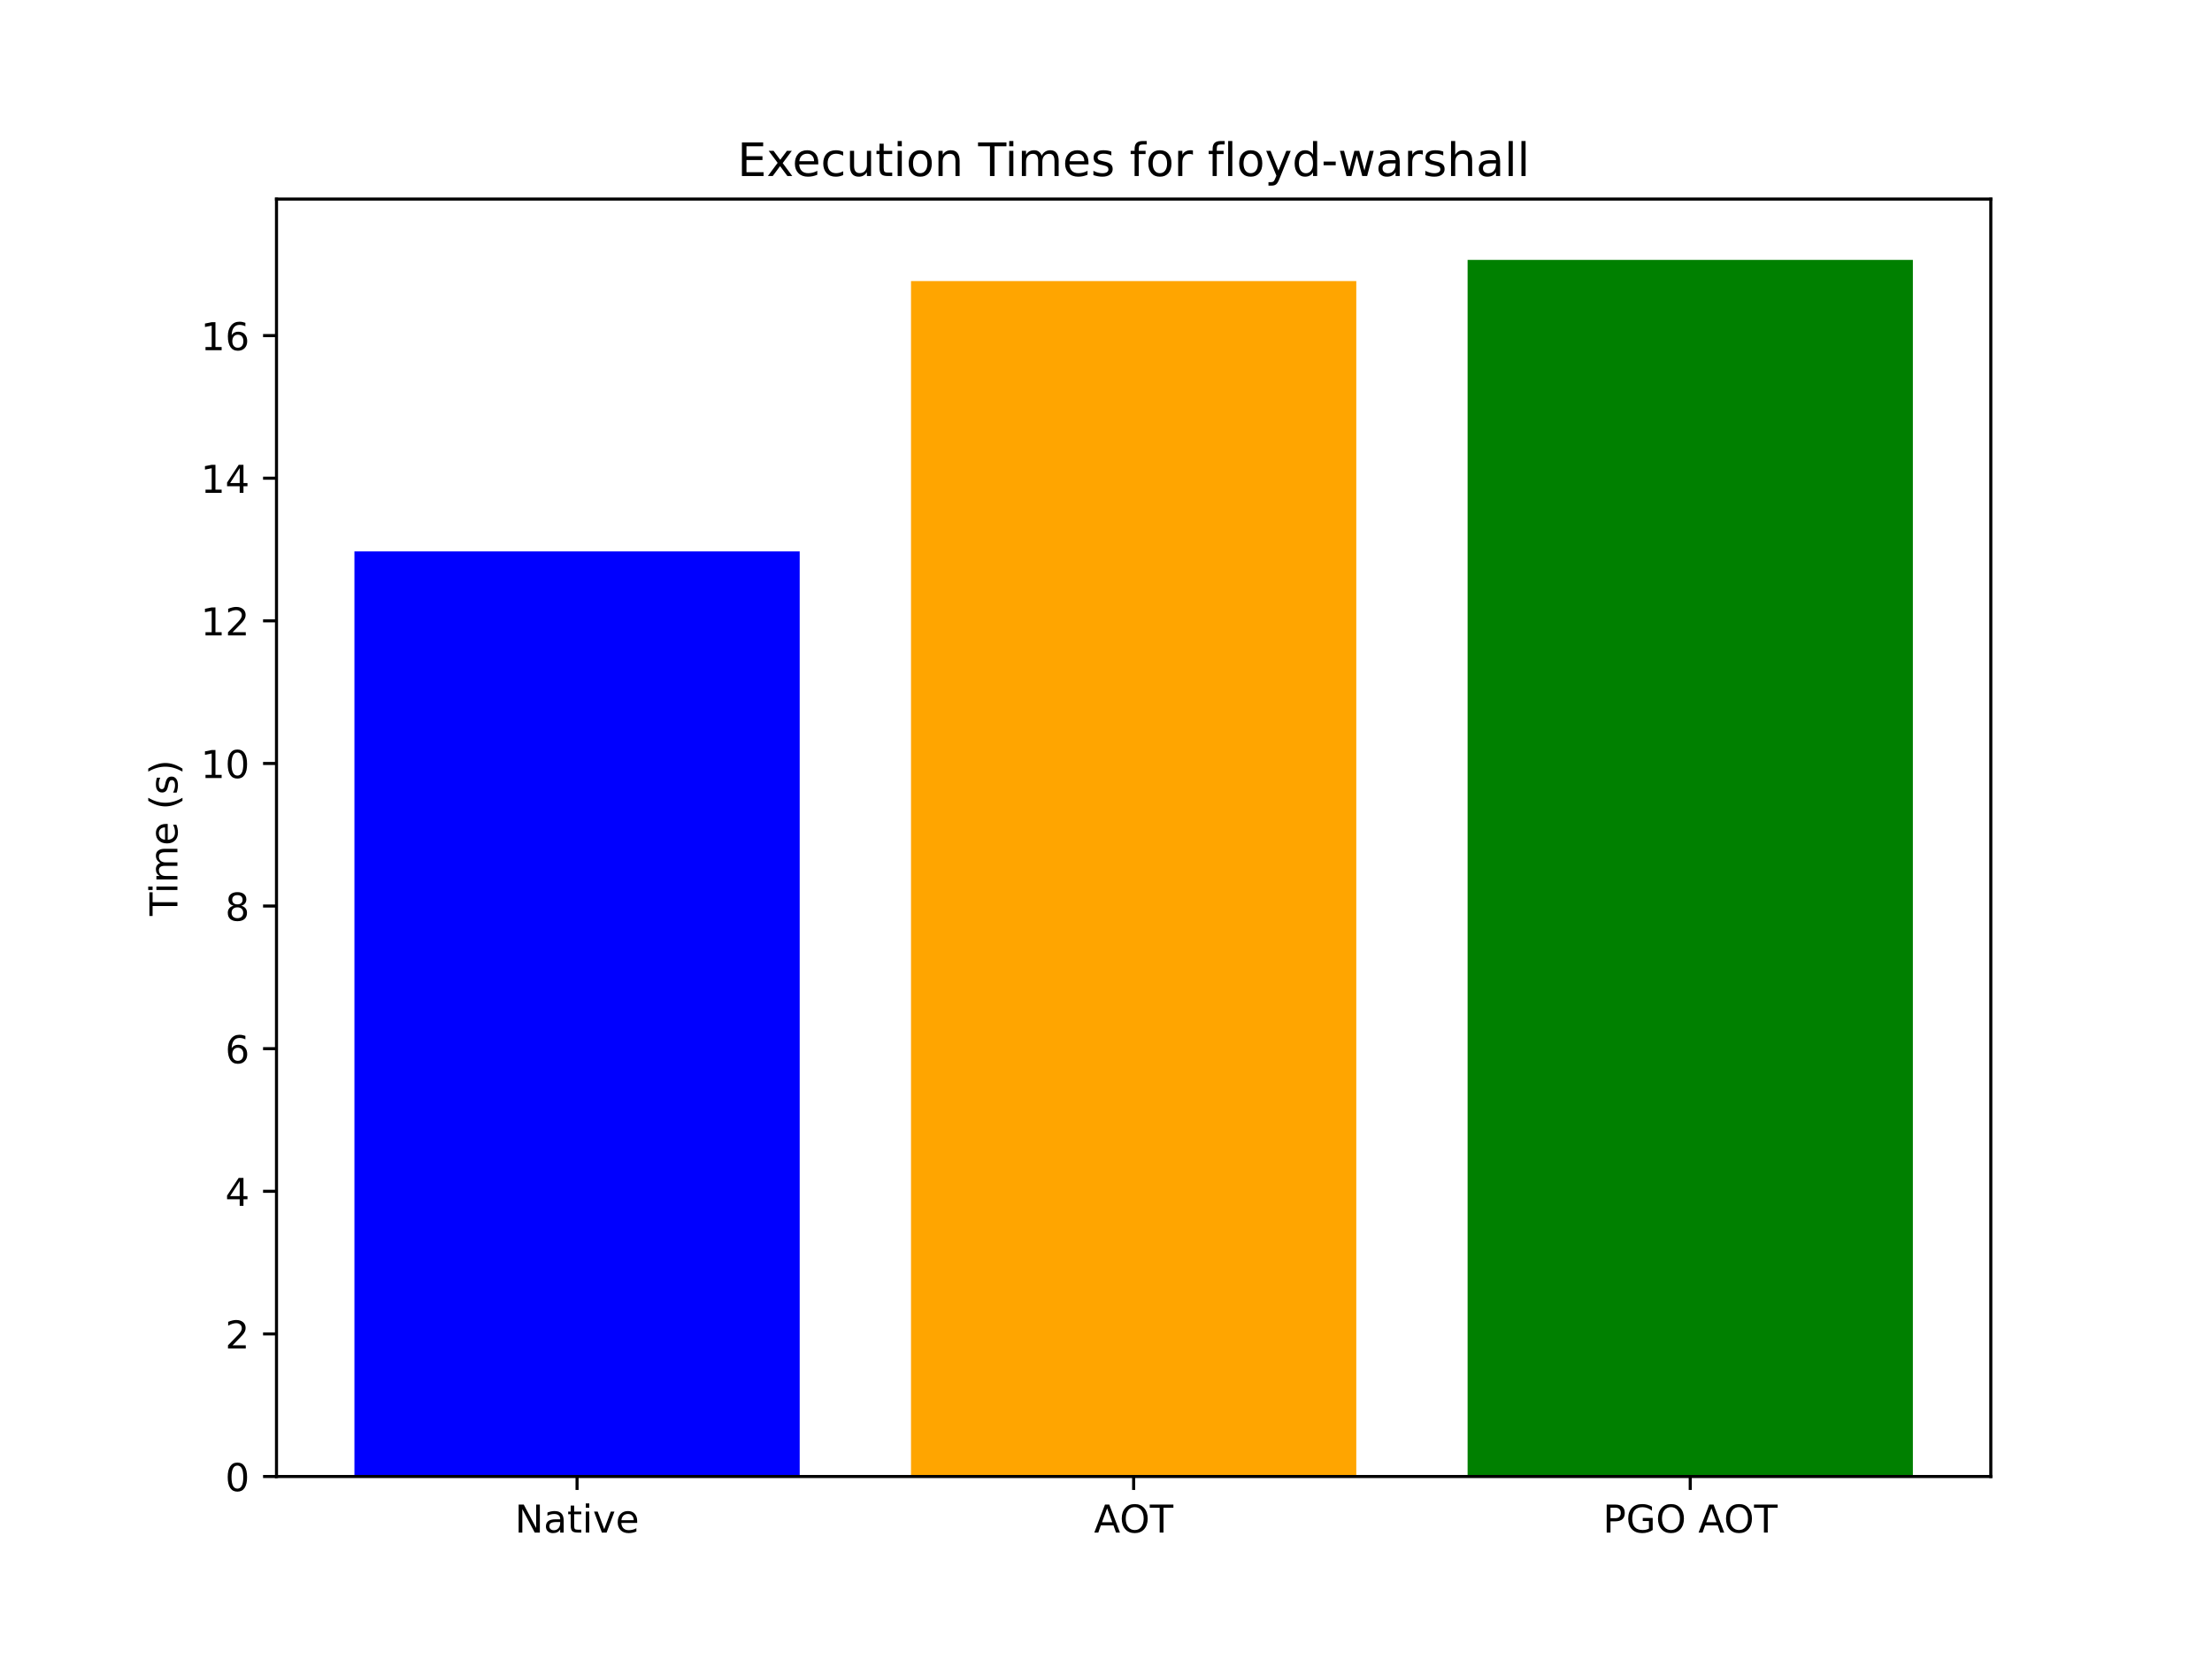
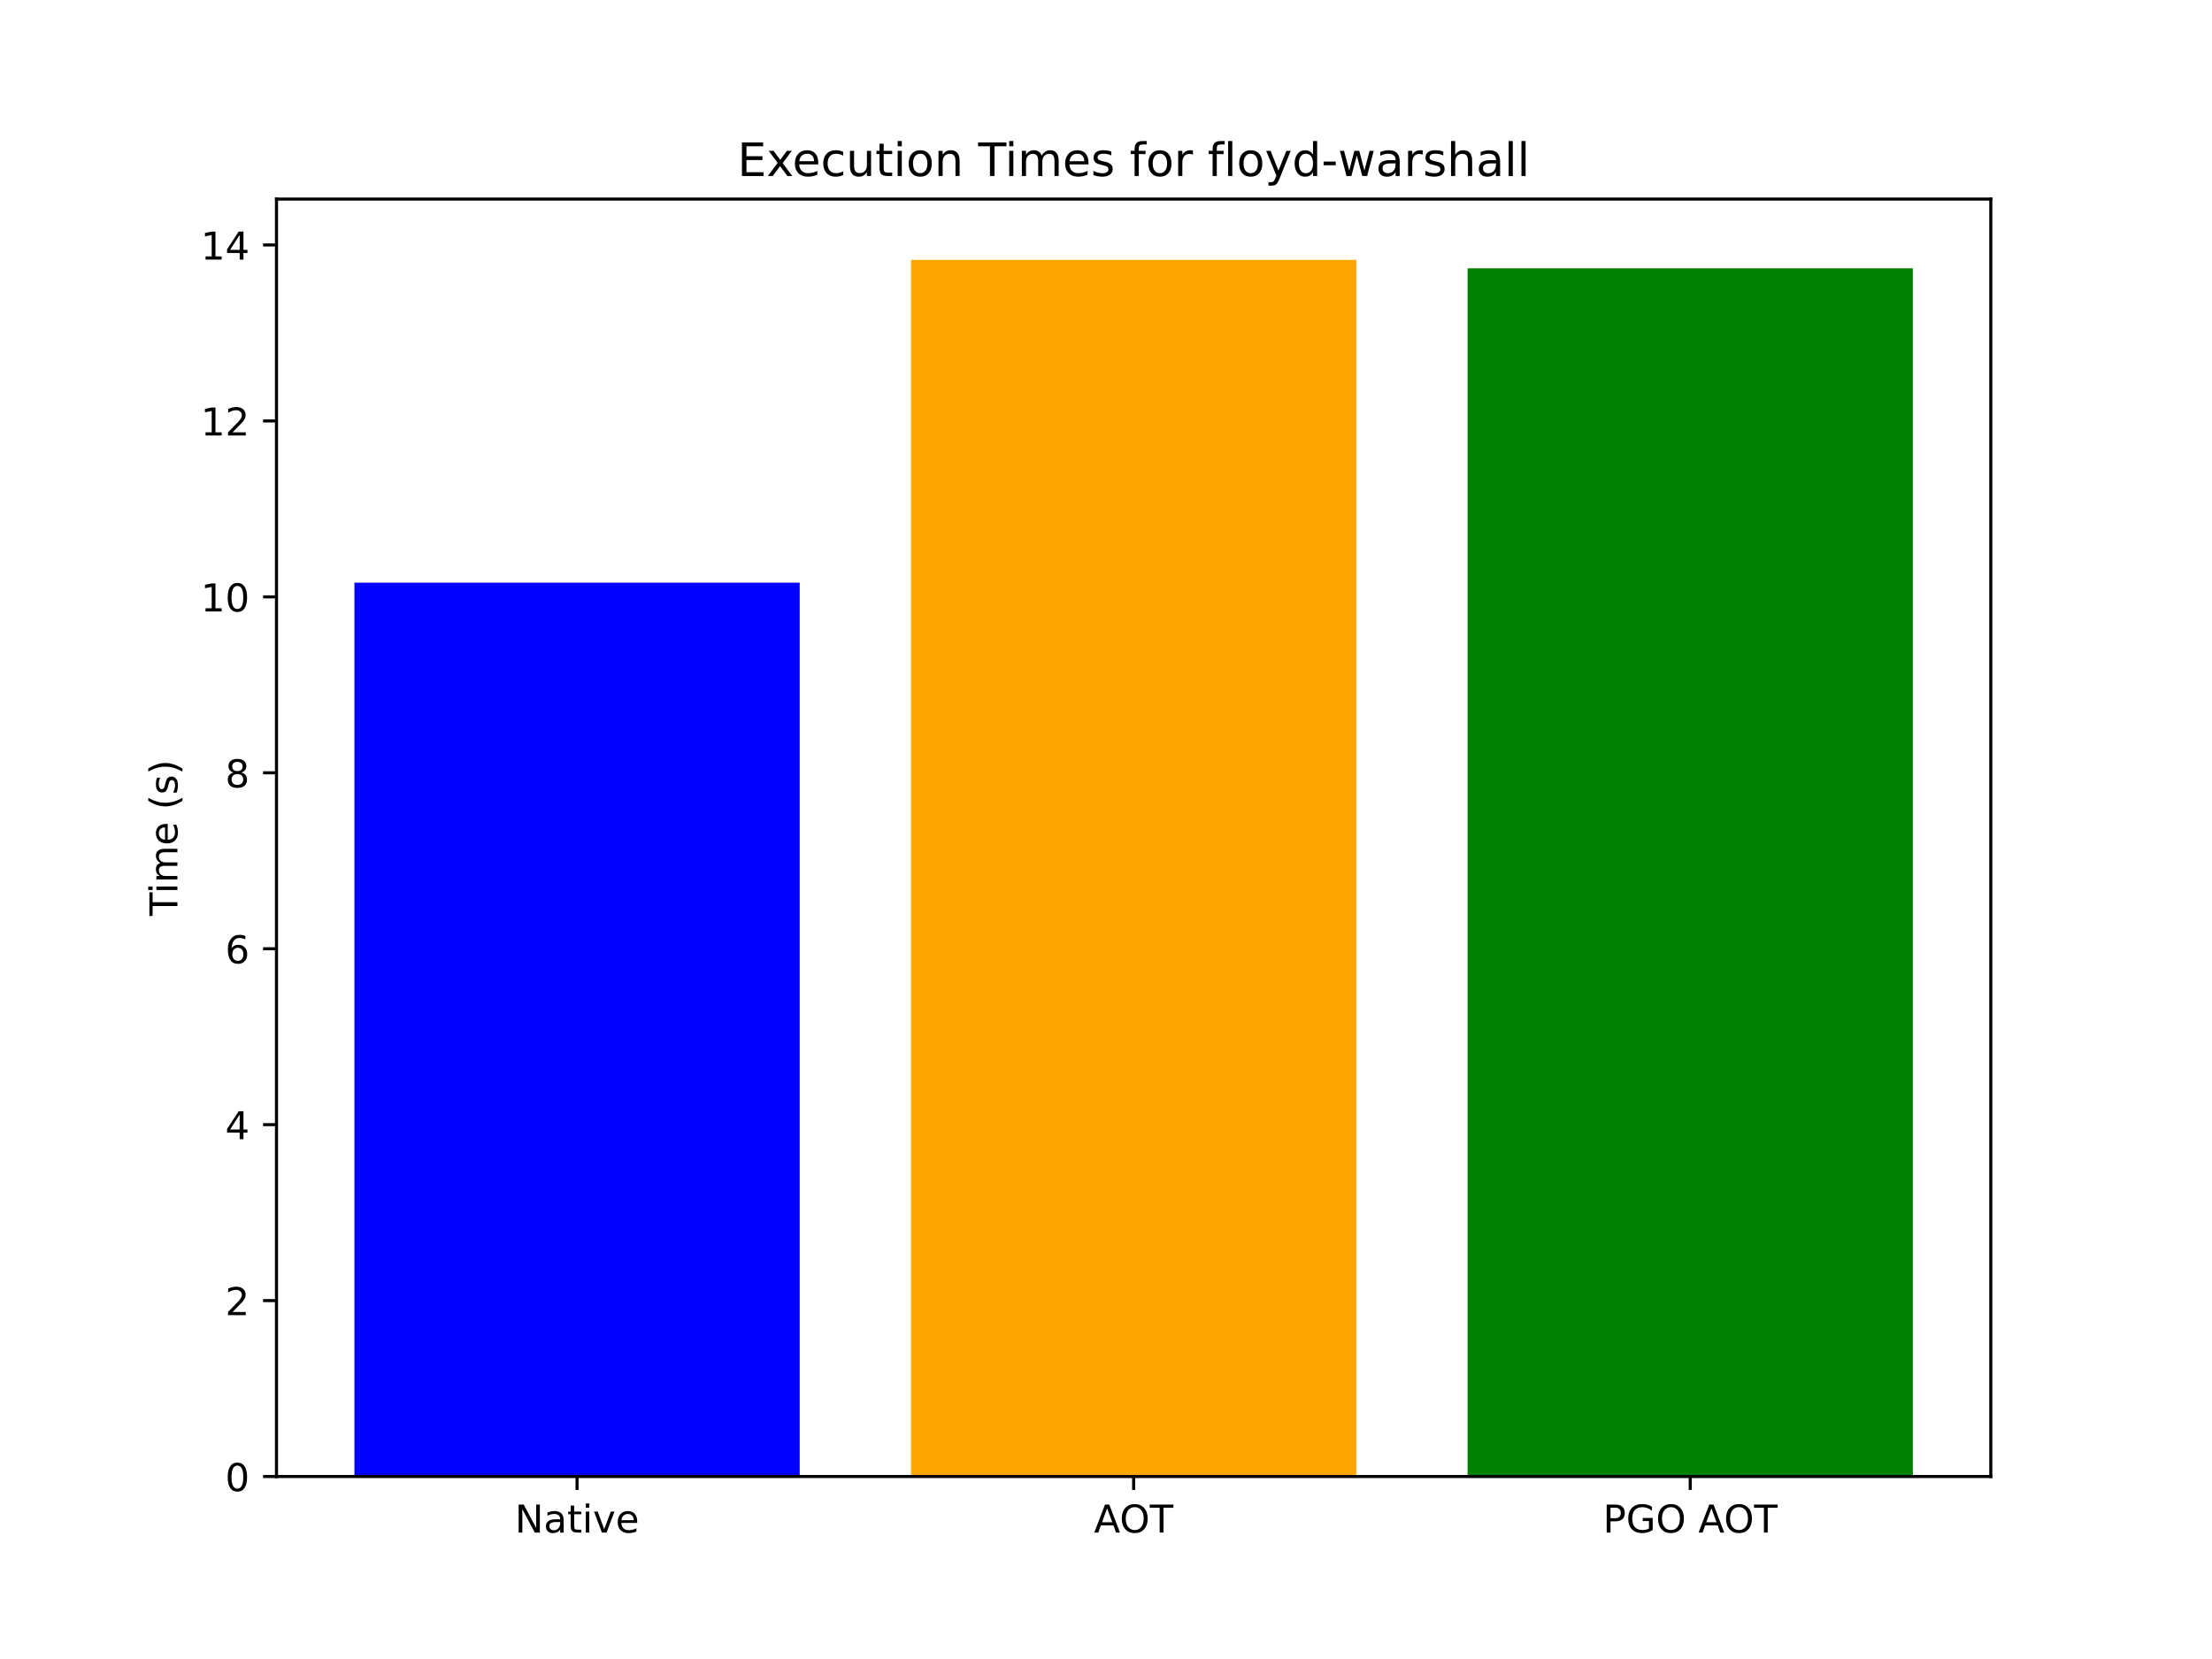
<svg xmlns="http://www.w3.org/2000/svg" xmlns:xlink="http://www.w3.org/1999/xlink" width="576pt" height="432pt" viewBox="0 0 576 432" version="1.1">
  <defs>
    <style type="text/css">*{stroke-linejoin: round; stroke-linecap: butt}</style>
  </defs>
  <g id="figure_1">
    <g id="patch_1">
      <path d="M 0 432  L 576 432  L 576 0  L 0 0  z " style="fill: #ffffff" />
    </g>
    <g id="axes_1">
      <g id="patch_2">
        <path d="M 72 384.48  L 518.4 384.48  L 518.4 51.84  L 72 51.84  z " style="fill: #ffffff" />
      </g>
      <g id="patch_3">
-         <path d="M 92.291 384.48  L 208.239 384.48  L 208.239 143.59  L 92.291 143.59  z " clip-path="url(#p7eaefa32b4)" style="fill: #0000ff" />
+         <path d="M 92.291 384.48  L 208.239 384.48  L 208.239 151.727  L 92.291 151.727  z " clip-path="url(#p8d91bef04e)" style="fill: #0000ff" />
      </g>
      <g id="patch_4">
-         <path d="M 237.226 384.48  L 353.174 384.48  L 353.174 73.186  L 237.226 73.186  z " clip-path="url(#p7eaefa32b4)" style="fill: #ffa500" />
+         <path d="M 237.226 384.48  L 353.174 384.48  L 353.174 67.68  L 237.226 67.68  z " clip-path="url(#p8d91bef04e)" style="fill: #ffa500" />
      </g>
      <g id="patch_5">
-         <path d="M 382.161 384.48  L 498.109 384.48  L 498.109 67.68  L 382.161 67.68  z " clip-path="url(#p7eaefa32b4)" style="fill: #008000" />
+         <path d="M 382.161 384.48  L 498.109 384.48  L 498.109 69.869  L 382.161 69.869  z " clip-path="url(#p8d91bef04e)" style="fill: #008000" />
      </g>
      <g id="matplotlib.axis_1">
        <g id="xtick_1">
          <g id="line2d_1">
            <defs>
-               <path id="ma81a52ab6e" d="M 0 0  L 0 3.5  " style="stroke: #000000; stroke-width: 0.8" />
+               <path id="m60f8d0032e" d="M 0 0  L 0 3.5  " style="stroke: #000000; stroke-width: 0.8" />
            </defs>
            <g>
-               <use xlink:href="#ma81a52ab6e" x="150.265" y="384.48" style="stroke: #000000; stroke-width: 0.8" />
+               <use xlink:href="#m60f8d0032e" x="150.265" y="384.48" style="stroke: #000000; stroke-width: 0.8" />
            </g>
          </g>
          <g id="text_1">
            <g transform="translate(134.0751 399.0784) scale(0.1 -0.1)">
              <defs>
                <path id="DejaVuSans-4e" d="M 628 4666  L 1478 4666  L 3547 763  L 3547 4666  L 4159 4666  L 4159 0  L 3309 0  L 1241 3903  L 1241 0  L 628 0  L 628 4666  z " transform="scale(0.015625)" />
                <path id="DejaVuSans-61" d="M 2194 1759  Q 1497 1759 1228 1600  Q 959 1441 959 1056  Q 959 750 1161 570  Q 1363 391 1709 391  Q 2188 391 2477 730  Q 2766 1069 2766 1631  L 2766 1759  L 2194 1759  z M 3341 1997  L 3341 0  L 2766 0  L 2766 531  Q 2569 213 2275 61  Q 1981 -91 1556 -91  Q 1019 -91 701 211  Q 384 513 384 1019  Q 384 1609 779 1909  Q 1175 2209 1959 2209  L 2766 2209  L 2766 2266  Q 2766 2663 2505 2880  Q 2244 3097 1772 3097  Q 1472 3097 1187 3025  Q 903 2953 641 2809  L 641 3341  Q 956 3463 1253 3523  Q 1550 3584 1831 3584  Q 2591 3584 2966 3190  Q 3341 2797 3341 1997  z " transform="scale(0.015625)" />
                <path id="DejaVuSans-74" d="M 1172 4494  L 1172 3500  L 2356 3500  L 2356 3053  L 1172 3053  L 1172 1153  Q 1172 725 1289 603  Q 1406 481 1766 481  L 2356 481  L 2356 0  L 1766 0  Q 1100 0 847 248  Q 594 497 594 1153  L 594 3053  L 172 3053  L 172 3500  L 594 3500  L 594 4494  L 1172 4494  z " transform="scale(0.015625)" />
                <path id="DejaVuSans-69" d="M 603 3500  L 1178 3500  L 1178 0  L 603 0  L 603 3500  z M 603 4863  L 1178 4863  L 1178 4134  L 603 4134  L 603 4863  z " transform="scale(0.015625)" />
                <path id="DejaVuSans-76" d="M 191 3500  L 800 3500  L 1894 563  L 2988 3500  L 3597 3500  L 2284 0  L 1503 0  L 191 3500  z " transform="scale(0.015625)" />
                <path id="DejaVuSans-65" d="M 3597 1894  L 3597 1613  L 953 1613  Q 991 1019 1311 708  Q 1631 397 2203 397  Q 2534 397 2845 478  Q 3156 559 3463 722  L 3463 178  Q 3153 47 2828 -22  Q 2503 -91 2169 -91  Q 1331 -91 842 396  Q 353 884 353 1716  Q 353 2575 817 3079  Q 1281 3584 2069 3584  Q 2775 3584 3186 3129  Q 3597 2675 3597 1894  z M 3022 2063  Q 3016 2534 2758 2815  Q 2500 3097 2075 3097  Q 1594 3097 1305 2825  Q 1016 2553 972 2059  L 3022 2063  z " transform="scale(0.015625)" />
              </defs>
              <use xlink:href="#DejaVuSans-4e" />
              <use xlink:href="#DejaVuSans-61" transform="translate(74.80469 0)" />
              <use xlink:href="#DejaVuSans-74" transform="translate(136.084 0)" />
              <use xlink:href="#DejaVuSans-69" transform="translate(175.293 0)" />
              <use xlink:href="#DejaVuSans-76" transform="translate(203.0762 0)" />
              <use xlink:href="#DejaVuSans-65" transform="translate(262.2559 0)" />
            </g>
          </g>
        </g>
        <g id="xtick_2">
          <g id="line2d_2">
            <g>
-               <use xlink:href="#ma81a52ab6e" x="295.2" y="384.48" style="stroke: #000000; stroke-width: 0.8" />
+               <use xlink:href="#m60f8d0032e" x="295.2" y="384.48" style="stroke: #000000; stroke-width: 0.8" />
            </g>
          </g>
          <g id="text_2">
            <g transform="translate(284.8773 399.0784) scale(0.1 -0.1)">
              <defs>
                <path id="DejaVuSans-41" d="M 2188 4044  L 1331 1722  L 3047 1722  L 2188 4044  z M 1831 4666  L 2547 4666  L 4325 0  L 3669 0  L 3244 1197  L 1141 1197  L 716 0  L 50 0  L 1831 4666  z " transform="scale(0.015625)" />
                <path id="DejaVuSans-4f" d="M 2522 4238  Q 1834 4238 1429 3725  Q 1025 3213 1025 2328  Q 1025 1447 1429 934  Q 1834 422 2522 422  Q 3209 422 3611 934  Q 4013 1447 4013 2328  Q 4013 3213 3611 3725  Q 3209 4238 2522 4238  z M 2522 4750  Q 3503 4750 4090 4092  Q 4678 3434 4678 2328  Q 4678 1225 4090 567  Q 3503 -91 2522 -91  Q 1538 -91 948 565  Q 359 1222 359 2328  Q 359 3434 948 4092  Q 1538 4750 2522 4750  z " transform="scale(0.015625)" />
                <path id="DejaVuSans-54" d="M -19 4666  L 3928 4666  L 3928 4134  L 2272 4134  L 2272 0  L 1638 0  L 1638 4134  L -19 4134  L -19 4666  z " transform="scale(0.015625)" />
              </defs>
              <use xlink:href="#DejaVuSans-41" />
              <use xlink:href="#DejaVuSans-4f" transform="translate(66.6582 0)" />
              <use xlink:href="#DejaVuSans-54" transform="translate(145.3691 0)" />
            </g>
          </g>
        </g>
        <g id="xtick_3">
          <g id="line2d_3">
            <g>
-               <use xlink:href="#ma81a52ab6e" x="440.135" y="384.48" style="stroke: #000000; stroke-width: 0.8" />
+               <use xlink:href="#m60f8d0032e" x="440.135" y="384.48" style="stroke: #000000; stroke-width: 0.8" />
            </g>
          </g>
          <g id="text_3">
            <g transform="translate(417.3983 399.0784) scale(0.1 -0.1)">
              <defs>
                <path id="DejaVuSans-50" d="M 1259 4147  L 1259 2394  L 2053 2394  Q 2494 2394 2734 2622  Q 2975 2850 2975 3272  Q 2975 3691 2734 3919  Q 2494 4147 2053 4147  L 1259 4147  z M 628 4666  L 2053 4666  Q 2838 4666 3239 4311  Q 3641 3956 3641 3272  Q 3641 2581 3239 2228  Q 2838 1875 2053 1875  L 1259 1875  L 1259 0  L 628 0  L 628 4666  z " transform="scale(0.015625)" />
                <path id="DejaVuSans-47" d="M 3809 666  L 3809 1919  L 2778 1919  L 2778 2438  L 4434 2438  L 4434 434  Q 4069 175 3628 42  Q 3188 -91 2688 -91  Q 1594 -91 976 548  Q 359 1188 359 2328  Q 359 3472 976 4111  Q 1594 4750 2688 4750  Q 3144 4750 3555 4637  Q 3966 4525 4313 4306  L 4313 3634  Q 3963 3931 3569 4081  Q 3175 4231 2741 4231  Q 1884 4231 1454 3753  Q 1025 3275 1025 2328  Q 1025 1384 1454 906  Q 1884 428 2741 428  Q 3075 428 3337 486  Q 3600 544 3809 666  z " transform="scale(0.015625)" />
                <path id="DejaVuSans-20" transform="scale(0.015625)" />
              </defs>
              <use xlink:href="#DejaVuSans-50" />
              <use xlink:href="#DejaVuSans-47" transform="translate(60.30273 0)" />
              <use xlink:href="#DejaVuSans-4f" transform="translate(137.793 0)" />
              <use xlink:href="#DejaVuSans-20" transform="translate(216.5039 0)" />
              <use xlink:href="#DejaVuSans-41" transform="translate(248.291 0)" />
              <use xlink:href="#DejaVuSans-4f" transform="translate(314.9492 0)" />
              <use xlink:href="#DejaVuSans-54" transform="translate(393.6602 0)" />
            </g>
          </g>
        </g>
      </g>
      <g id="matplotlib.axis_2">
        <g id="ytick_1">
          <g id="line2d_4">
            <defs>
-               <path id="m8beaad68ac" d="M 0 0  L -3.5 0  " style="stroke: #000000; stroke-width: 0.8" />
+               <path id="mbd05bf35a1" d="M 0 0  L -3.5 0  " style="stroke: #000000; stroke-width: 0.8" />
            </defs>
            <g>
-               <use xlink:href="#m8beaad68ac" x="72" y="384.48" style="stroke: #000000; stroke-width: 0.8" />
+               <use xlink:href="#mbd05bf35a1" x="72" y="384.48" style="stroke: #000000; stroke-width: 0.8" />
            </g>
          </g>
          <g id="text_4">
            <g transform="translate(58.6375 388.2792) scale(0.1 -0.1)">
              <defs>
                <path id="DejaVuSans-30" d="M 2034 4250  Q 1547 4250 1301 3770  Q 1056 3291 1056 2328  Q 1056 1369 1301 889  Q 1547 409 2034 409  Q 2525 409 2770 889  Q 3016 1369 3016 2328  Q 3016 3291 2770 3770  Q 2525 4250 2034 4250  z M 2034 4750  Q 2819 4750 3233 4129  Q 3647 3509 3647 2328  Q 3647 1150 3233 529  Q 2819 -91 2034 -91  Q 1250 -91 836 529  Q 422 1150 422 2328  Q 422 3509 836 4129  Q 1250 4750 2034 4750  z " transform="scale(0.015625)" />
              </defs>
              <use xlink:href="#DejaVuSans-30" />
            </g>
          </g>
        </g>
        <g id="ytick_2">
          <g id="line2d_5">
            <g>
-               <use xlink:href="#m8beaad68ac" x="72" y="347.344" style="stroke: #000000; stroke-width: 0.8" />
+               <use xlink:href="#mbd05bf35a1" x="72" y="338.668" style="stroke: #000000; stroke-width: 0.8" />
            </g>
          </g>
          <g id="text_5">
-             <g transform="translate(58.6375 351.1431) scale(0.1 -0.1)">
+             <g transform="translate(58.6375 342.4674) scale(0.1 -0.1)">
              <defs>
                <path id="DejaVuSans-32" d="M 1228 531  L 3431 531  L 3431 0  L 469 0  L 469 531  Q 828 903 1448 1529  Q 2069 2156 2228 2338  Q 2531 2678 2651 2914  Q 2772 3150 2772 3378  Q 2772 3750 2511 3984  Q 2250 4219 1831 4219  Q 1534 4219 1204 4116  Q 875 4013 500 3803  L 500 4441  Q 881 4594 1212 4672  Q 1544 4750 1819 4750  Q 2544 4750 2975 4387  Q 3406 4025 3406 3419  Q 3406 3131 3298 2873  Q 3191 2616 2906 2266  Q 2828 2175 2409 1742  Q 1991 1309 1228 531  z " transform="scale(0.015625)" />
              </defs>
              <use xlink:href="#DejaVuSans-32" />
            </g>
          </g>
        </g>
        <g id="ytick_3">
          <g id="line2d_6">
            <g>
-               <use xlink:href="#m8beaad68ac" x="72" y="310.208" style="stroke: #000000; stroke-width: 0.8" />
+               <use xlink:href="#mbd05bf35a1" x="72" y="292.856" style="stroke: #000000; stroke-width: 0.8" />
            </g>
          </g>
          <g id="text_6">
-             <g transform="translate(58.6375 314.0069) scale(0.1 -0.1)">
+             <g transform="translate(58.6375 296.6556) scale(0.1 -0.1)">
              <defs>
                <path id="DejaVuSans-34" d="M 2419 4116  L 825 1625  L 2419 1625  L 2419 4116  z M 2253 4666  L 3047 4666  L 3047 1625  L 3713 1625  L 3713 1100  L 3047 1100  L 3047 0  L 2419 0  L 2419 1100  L 313 1100  L 313 1709  L 2253 4666  z " transform="scale(0.015625)" />
              </defs>
              <use xlink:href="#DejaVuSans-34" />
            </g>
          </g>
        </g>
        <g id="ytick_4">
          <g id="line2d_7">
            <g>
-               <use xlink:href="#m8beaad68ac" x="72" y="273.072" style="stroke: #000000; stroke-width: 0.8" />
+               <use xlink:href="#mbd05bf35a1" x="72" y="247.045" style="stroke: #000000; stroke-width: 0.8" />
            </g>
          </g>
          <g id="text_7">
-             <g transform="translate(58.6375 276.8708) scale(0.1 -0.1)">
+             <g transform="translate(58.6375 250.8437) scale(0.1 -0.1)">
              <defs>
                <path id="DejaVuSans-36" d="M 2113 2584  Q 1688 2584 1439 2293  Q 1191 2003 1191 1497  Q 1191 994 1439 701  Q 1688 409 2113 409  Q 2538 409 2786 701  Q 3034 994 3034 1497  Q 3034 2003 2786 2293  Q 2538 2584 2113 2584  z M 3366 4563  L 3366 3988  Q 3128 4100 2886 4159  Q 2644 4219 2406 4219  Q 1781 4219 1451 3797  Q 1122 3375 1075 2522  Q 1259 2794 1537 2939  Q 1816 3084 2150 3084  Q 2853 3084 3261 2657  Q 3669 2231 3669 1497  Q 3669 778 3244 343  Q 2819 -91 2113 -91  Q 1303 -91 875 529  Q 447 1150 447 2328  Q 447 3434 972 4092  Q 1497 4750 2381 4750  Q 2619 4750 2861 4703  Q 3103 4656 3366 4563  z " transform="scale(0.015625)" />
              </defs>
              <use xlink:href="#DejaVuSans-36" />
            </g>
          </g>
        </g>
        <g id="ytick_5">
          <g id="line2d_8">
            <g>
-               <use xlink:href="#m8beaad68ac" x="72" y="235.935" style="stroke: #000000; stroke-width: 0.8" />
+               <use xlink:href="#mbd05bf35a1" x="72" y="201.233" style="stroke: #000000; stroke-width: 0.8" />
            </g>
          </g>
          <g id="text_8">
-             <g transform="translate(58.6375 239.7346) scale(0.1 -0.1)">
+             <g transform="translate(58.6375 205.0319) scale(0.1 -0.1)">
              <defs>
                <path id="DejaVuSans-38" d="M 2034 2216  Q 1584 2216 1326 1975  Q 1069 1734 1069 1313  Q 1069 891 1326 650  Q 1584 409 2034 409  Q 2484 409 2743 651  Q 3003 894 3003 1313  Q 3003 1734 2745 1975  Q 2488 2216 2034 2216  z M 1403 2484  Q 997 2584 770 2862  Q 544 3141 544 3541  Q 544 4100 942 4425  Q 1341 4750 2034 4750  Q 2731 4750 3128 4425  Q 3525 4100 3525 3541  Q 3525 3141 3298 2862  Q 3072 2584 2669 2484  Q 3125 2378 3379 2068  Q 3634 1759 3634 1313  Q 3634 634 3220 271  Q 2806 -91 2034 -91  Q 1263 -91 848 271  Q 434 634 434 1313  Q 434 1759 690 2068  Q 947 2378 1403 2484  z M 1172 3481  Q 1172 3119 1398 2916  Q 1625 2713 2034 2713  Q 2441 2713 2670 2916  Q 2900 3119 2900 3481  Q 2900 3844 2670 4047  Q 2441 4250 2034 4250  Q 1625 4250 1398 4047  Q 1172 3844 1172 3481  z " transform="scale(0.015625)" />
              </defs>
              <use xlink:href="#DejaVuSans-38" />
            </g>
          </g>
        </g>
        <g id="ytick_6">
          <g id="line2d_9">
            <g>
-               <use xlink:href="#m8beaad68ac" x="72" y="198.799" style="stroke: #000000; stroke-width: 0.8" />
+               <use xlink:href="#mbd05bf35a1" x="72" y="155.421" style="stroke: #000000; stroke-width: 0.8" />
            </g>
          </g>
          <g id="text_9">
-             <g transform="translate(52.275 202.5985) scale(0.1 -0.1)">
+             <g transform="translate(52.275 159.2201) scale(0.1 -0.1)">
              <defs>
                <path id="DejaVuSans-31" d="M 794 531  L 1825 531  L 1825 4091  L 703 3866  L 703 4441  L 1819 4666  L 2450 4666  L 2450 531  L 3481 531  L 3481 0  L 794 0  L 794 531  z " transform="scale(0.015625)" />
              </defs>
              <use xlink:href="#DejaVuSans-31" />
              <use xlink:href="#DejaVuSans-30" transform="translate(63.62305 0)" />
            </g>
          </g>
        </g>
        <g id="ytick_7">
          <g id="line2d_10">
            <g>
-               <use xlink:href="#m8beaad68ac" x="72" y="161.663" style="stroke: #000000; stroke-width: 0.8" />
+               <use xlink:href="#mbd05bf35a1" x="72" y="109.609" style="stroke: #000000; stroke-width: 0.8" />
            </g>
          </g>
          <g id="text_10">
-             <g transform="translate(52.275 165.4623) scale(0.1 -0.1)">
+             <g transform="translate(52.275 113.4082) scale(0.1 -0.1)">
              <use xlink:href="#DejaVuSans-31" />
              <use xlink:href="#DejaVuSans-32" transform="translate(63.62305 0)" />
            </g>
          </g>
        </g>
        <g id="ytick_8">
          <g id="line2d_11">
            <g>
-               <use xlink:href="#m8beaad68ac" x="72" y="124.527" style="stroke: #000000; stroke-width: 0.8" />
+               <use xlink:href="#mbd05bf35a1" x="72" y="63.797" style="stroke: #000000; stroke-width: 0.8" />
            </g>
          </g>
          <g id="text_11">
-             <g transform="translate(52.275 128.3262) scale(0.1 -0.1)">
+             <g transform="translate(52.275 67.5964) scale(0.1 -0.1)">
              <use xlink:href="#DejaVuSans-31" />
              <use xlink:href="#DejaVuSans-34" transform="translate(63.62305 0)" />
            </g>
          </g>
        </g>
-         <g id="ytick_9">
-           <g id="line2d_12">
-             <g>
-               <use xlink:href="#m8beaad68ac" x="72" y="87.391" style="stroke: #000000; stroke-width: 0.8" />
-             </g>
-           </g>
-           <g id="text_12">
-             <g transform="translate(52.275 91.19003) scale(0.1 -0.1)">
-               <use xlink:href="#DejaVuSans-31" />
-               <use xlink:href="#DejaVuSans-36" transform="translate(63.62305 0)" />
-             </g>
-           </g>
-         </g>
-         <g id="text_13">
+         <g id="text_12">
          <g transform="translate(46.19531 238.4889) rotate(-90) scale(0.1 -0.1)">
            <defs>
              <path id="DejaVuSans-6d" d="M 3328 2828  Q 3544 3216 3844 3400  Q 4144 3584 4550 3584  Q 5097 3584 5394 3201  Q 5691 2819 5691 2113  L 5691 0  L 5113 0  L 5113 2094  Q 5113 2597 4934 2840  Q 4756 3084 4391 3084  Q 3944 3084 3684 2787  Q 3425 2491 3425 1978  L 3425 0  L 2847 0  L 2847 2094  Q 2847 2600 2669 2842  Q 2491 3084 2119 3084  Q 1678 3084 1418 2786  Q 1159 2488 1159 1978  L 1159 0  L 581 0  L 581 3500  L 1159 3500  L 1159 2956  Q 1356 3278 1631 3431  Q 1906 3584 2284 3584  Q 2666 3584 2933 3390  Q 3200 3197 3328 2828  z " transform="scale(0.015625)" />
              <path id="DejaVuSans-28" d="M 1984 4856  Q 1566 4138 1362 3434  Q 1159 2731 1159 2009  Q 1159 1288 1364 580  Q 1569 -128 1984 -844  L 1484 -844  Q 1016 -109 783 600  Q 550 1309 550 2009  Q 550 2706 781 3412  Q 1013 4119 1484 4856  L 1984 4856  z " transform="scale(0.015625)" />
              <path id="DejaVuSans-73" d="M 2834 3397  L 2834 2853  Q 2591 2978 2328 3040  Q 2066 3103 1784 3103  Q 1356 3103 1142 2972  Q 928 2841 928 2578  Q 928 2378 1081 2264  Q 1234 2150 1697 2047  L 1894 2003  Q 2506 1872 2764 1633  Q 3022 1394 3022 966  Q 3022 478 2636 193  Q 2250 -91 1575 -91  Q 1294 -91 989 -36  Q 684 19 347 128  L 347 722  Q 666 556 975 473  Q 1284 391 1588 391  Q 1994 391 2212 530  Q 2431 669 2431 922  Q 2431 1156 2273 1281  Q 2116 1406 1581 1522  L 1381 1569  Q 847 1681 609 1914  Q 372 2147 372 2553  Q 372 3047 722 3315  Q 1072 3584 1716 3584  Q 2034 3584 2315 3537  Q 2597 3491 2834 3397  z " transform="scale(0.015625)" />
              <path id="DejaVuSans-29" d="M 513 4856  L 1013 4856  Q 1481 4119 1714 3412  Q 1947 2706 1947 2009  Q 1947 1309 1714 600  Q 1481 -109 1013 -844  L 513 -844  Q 928 -128 1133 580  Q 1338 1288 1338 2009  Q 1338 2731 1133 3434  Q 928 4138 513 4856  z " transform="scale(0.015625)" />
            </defs>
            <use xlink:href="#DejaVuSans-54" />
            <use xlink:href="#DejaVuSans-69" transform="translate(57.95898 0)" />
            <use xlink:href="#DejaVuSans-6d" transform="translate(85.74219 0)" />
            <use xlink:href="#DejaVuSans-65" transform="translate(183.1543 0)" />
            <use xlink:href="#DejaVuSans-20" transform="translate(244.6777 0)" />
            <use xlink:href="#DejaVuSans-28" transform="translate(276.4648 0)" />
            <use xlink:href="#DejaVuSans-73" transform="translate(315.4785 0)" />
            <use xlink:href="#DejaVuSans-29" transform="translate(367.5781 0)" />
          </g>
        </g>
      </g>
      <g id="patch_6">
        <path d="M 72 384.48  L 72 51.84  " style="fill: none; stroke: #000000; stroke-width: 0.8; stroke-linejoin: miter; stroke-linecap: square" />
      </g>
      <g id="patch_7">
        <path d="M 518.4 384.48  L 518.4 51.84  " style="fill: none; stroke: #000000; stroke-width: 0.8; stroke-linejoin: miter; stroke-linecap: square" />
      </g>
      <g id="patch_8">
        <path d="M 72 384.48  L 518.4 384.48  " style="fill: none; stroke: #000000; stroke-width: 0.8; stroke-linejoin: miter; stroke-linecap: square" />
      </g>
      <g id="patch_9">
        <path d="M 72 51.84  L 518.4 51.84  " style="fill: none; stroke: #000000; stroke-width: 0.8; stroke-linejoin: miter; stroke-linecap: square" />
      </g>
-       <g id="text_14">
+       <g id="text_13">
        <g transform="translate(192.0178 45.84) scale(0.12 -0.12)">
          <defs>
            <path id="DejaVuSans-45" d="M 628 4666  L 3578 4666  L 3578 4134  L 1259 4134  L 1259 2753  L 3481 2753  L 3481 2222  L 1259 2222  L 1259 531  L 3634 531  L 3634 0  L 628 0  L 628 4666  z " transform="scale(0.015625)" />
            <path id="DejaVuSans-78" d="M 3513 3500  L 2247 1797  L 3578 0  L 2900 0  L 1881 1375  L 863 0  L 184 0  L 1544 1831  L 300 3500  L 978 3500  L 1906 2253  L 2834 3500  L 3513 3500  z " transform="scale(0.015625)" />
            <path id="DejaVuSans-63" d="M 3122 3366  L 3122 2828  Q 2878 2963 2633 3030  Q 2388 3097 2138 3097  Q 1578 3097 1268 2742  Q 959 2388 959 1747  Q 959 1106 1268 751  Q 1578 397 2138 397  Q 2388 397 2633 464  Q 2878 531 3122 666  L 3122 134  Q 2881 22 2623 -34  Q 2366 -91 2075 -91  Q 1284 -91 818 406  Q 353 903 353 1747  Q 353 2603 823 3093  Q 1294 3584 2113 3584  Q 2378 3584 2631 3529  Q 2884 3475 3122 3366  z " transform="scale(0.015625)" />
            <path id="DejaVuSans-75" d="M 544 1381  L 544 3500  L 1119 3500  L 1119 1403  Q 1119 906 1312 657  Q 1506 409 1894 409  Q 2359 409 2629 706  Q 2900 1003 2900 1516  L 2900 3500  L 3475 3500  L 3475 0  L 2900 0  L 2900 538  Q 2691 219 2414 64  Q 2138 -91 1772 -91  Q 1169 -91 856 284  Q 544 659 544 1381  z M 1991 3584  L 1991 3584  z " transform="scale(0.015625)" />
            <path id="DejaVuSans-6f" d="M 1959 3097  Q 1497 3097 1228 2736  Q 959 2375 959 1747  Q 959 1119 1226 758  Q 1494 397 1959 397  Q 2419 397 2687 759  Q 2956 1122 2956 1747  Q 2956 2369 2687 2733  Q 2419 3097 1959 3097  z M 1959 3584  Q 2709 3584 3137 3096  Q 3566 2609 3566 1747  Q 3566 888 3137 398  Q 2709 -91 1959 -91  Q 1206 -91 779 398  Q 353 888 353 1747  Q 353 2609 779 3096  Q 1206 3584 1959 3584  z " transform="scale(0.015625)" />
            <path id="DejaVuSans-6e" d="M 3513 2113  L 3513 0  L 2938 0  L 2938 2094  Q 2938 2591 2744 2837  Q 2550 3084 2163 3084  Q 1697 3084 1428 2787  Q 1159 2491 1159 1978  L 1159 0  L 581 0  L 581 3500  L 1159 3500  L 1159 2956  Q 1366 3272 1645 3428  Q 1925 3584 2291 3584  Q 2894 3584 3203 3211  Q 3513 2838 3513 2113  z " transform="scale(0.015625)" />
            <path id="DejaVuSans-66" d="M 2375 4863  L 2375 4384  L 1825 4384  Q 1516 4384 1395 4259  Q 1275 4134 1275 3809  L 1275 3500  L 2222 3500  L 2222 3053  L 1275 3053  L 1275 0  L 697 0  L 697 3053  L 147 3053  L 147 3500  L 697 3500  L 697 3744  Q 697 4328 969 4595  Q 1241 4863 1831 4863  L 2375 4863  z " transform="scale(0.015625)" />
            <path id="DejaVuSans-72" d="M 2631 2963  Q 2534 3019 2420 3045  Q 2306 3072 2169 3072  Q 1681 3072 1420 2755  Q 1159 2438 1159 1844  L 1159 0  L 581 0  L 581 3500  L 1159 3500  L 1159 2956  Q 1341 3275 1631 3429  Q 1922 3584 2338 3584  Q 2397 3584 2469 3576  Q 2541 3569 2628 3553  L 2631 2963  z " transform="scale(0.015625)" />
            <path id="DejaVuSans-6c" d="M 603 4863  L 1178 4863  L 1178 0  L 603 0  L 603 4863  z " transform="scale(0.015625)" />
            <path id="DejaVuSans-79" d="M 2059 -325  Q 1816 -950 1584 -1140  Q 1353 -1331 966 -1331  L 506 -1331  L 506 -850  L 844 -850  Q 1081 -850 1212 -737  Q 1344 -625 1503 -206  L 1606 56  L 191 3500  L 800 3500  L 1894 763  L 2988 3500  L 3597 3500  L 2059 -325  z " transform="scale(0.015625)" />
            <path id="DejaVuSans-64" d="M 2906 2969  L 2906 4863  L 3481 4863  L 3481 0  L 2906 0  L 2906 525  Q 2725 213 2448 61  Q 2172 -91 1784 -91  Q 1150 -91 751 415  Q 353 922 353 1747  Q 353 2572 751 3078  Q 1150 3584 1784 3584  Q 2172 3584 2448 3432  Q 2725 3281 2906 2969  z M 947 1747  Q 947 1113 1208 752  Q 1469 391 1925 391  Q 2381 391 2643 752  Q 2906 1113 2906 1747  Q 2906 2381 2643 2742  Q 2381 3103 1925 3103  Q 1469 3103 1208 2742  Q 947 2381 947 1747  z " transform="scale(0.015625)" />
            <path id="DejaVuSans-2d" d="M 313 2009  L 1997 2009  L 1997 1497  L 313 1497  L 313 2009  z " transform="scale(0.015625)" />
            <path id="DejaVuSans-77" d="M 269 3500  L 844 3500  L 1563 769  L 2278 3500  L 2956 3500  L 3675 769  L 4391 3500  L 4966 3500  L 4050 0  L 3372 0  L 2619 2869  L 1863 0  L 1184 0  L 269 3500  z " transform="scale(0.015625)" />
            <path id="DejaVuSans-68" d="M 3513 2113  L 3513 0  L 2938 0  L 2938 2094  Q 2938 2591 2744 2837  Q 2550 3084 2163 3084  Q 1697 3084 1428 2787  Q 1159 2491 1159 1978  L 1159 0  L 581 0  L 581 4863  L 1159 4863  L 1159 2956  Q 1366 3272 1645 3428  Q 1925 3584 2291 3584  Q 2894 3584 3203 3211  Q 3513 2838 3513 2113  z " transform="scale(0.015625)" />
          </defs>
          <use xlink:href="#DejaVuSans-45" />
          <use xlink:href="#DejaVuSans-78" transform="translate(63.18359 0)" />
          <use xlink:href="#DejaVuSans-65" transform="translate(119.2383 0)" />
          <use xlink:href="#DejaVuSans-63" transform="translate(180.7617 0)" />
          <use xlink:href="#DejaVuSans-75" transform="translate(235.7422 0)" />
          <use xlink:href="#DejaVuSans-74" transform="translate(299.1211 0)" />
          <use xlink:href="#DejaVuSans-69" transform="translate(338.3301 0)" />
          <use xlink:href="#DejaVuSans-6f" transform="translate(366.1133 0)" />
          <use xlink:href="#DejaVuSans-6e" transform="translate(427.2949 0)" />
          <use xlink:href="#DejaVuSans-20" transform="translate(490.6738 0)" />
          <use xlink:href="#DejaVuSans-54" transform="translate(522.4609 0)" />
          <use xlink:href="#DejaVuSans-69" transform="translate(580.4199 0)" />
          <use xlink:href="#DejaVuSans-6d" transform="translate(608.2031 0)" />
          <use xlink:href="#DejaVuSans-65" transform="translate(705.6152 0)" />
          <use xlink:href="#DejaVuSans-73" transform="translate(767.1387 0)" />
          <use xlink:href="#DejaVuSans-20" transform="translate(819.2383 0)" />
          <use xlink:href="#DejaVuSans-66" transform="translate(851.0254 0)" />
          <use xlink:href="#DejaVuSans-6f" transform="translate(886.2305 0)" />
          <use xlink:href="#DejaVuSans-72" transform="translate(947.4121 0)" />
          <use xlink:href="#DejaVuSans-20" transform="translate(988.5254 0)" />
          <use xlink:href="#DejaVuSans-66" transform="translate(1020.312 0)" />
          <use xlink:href="#DejaVuSans-6c" transform="translate(1055.518 0)" />
          <use xlink:href="#DejaVuSans-6f" transform="translate(1083.301 0)" />
          <use xlink:href="#DejaVuSans-79" transform="translate(1144.482 0)" />
          <use xlink:href="#DejaVuSans-64" transform="translate(1203.662 0)" />
          <use xlink:href="#DejaVuSans-2d" transform="translate(1267.139 0)" />
          <use xlink:href="#DejaVuSans-77" transform="translate(1303.223 0)" />
          <use xlink:href="#DejaVuSans-61" transform="translate(1385.01 0)" />
          <use xlink:href="#DejaVuSans-72" transform="translate(1446.289 0)" />
          <use xlink:href="#DejaVuSans-73" transform="translate(1487.402 0)" />
          <use xlink:href="#DejaVuSans-68" transform="translate(1539.502 0)" />
          <use xlink:href="#DejaVuSans-61" transform="translate(1602.881 0)" />
          <use xlink:href="#DejaVuSans-6c" transform="translate(1664.16 0)" />
          <use xlink:href="#DejaVuSans-6c" transform="translate(1691.943 0)" />
        </g>
      </g>
    </g>
  </g>
  <defs>
-     <clipPath id="p7eaefa32b4">
+     <clipPath id="p8d91bef04e">
      <rect x="72" y="51.84" width="446.4" height="332.64" />
    </clipPath>
  </defs>
</svg>
